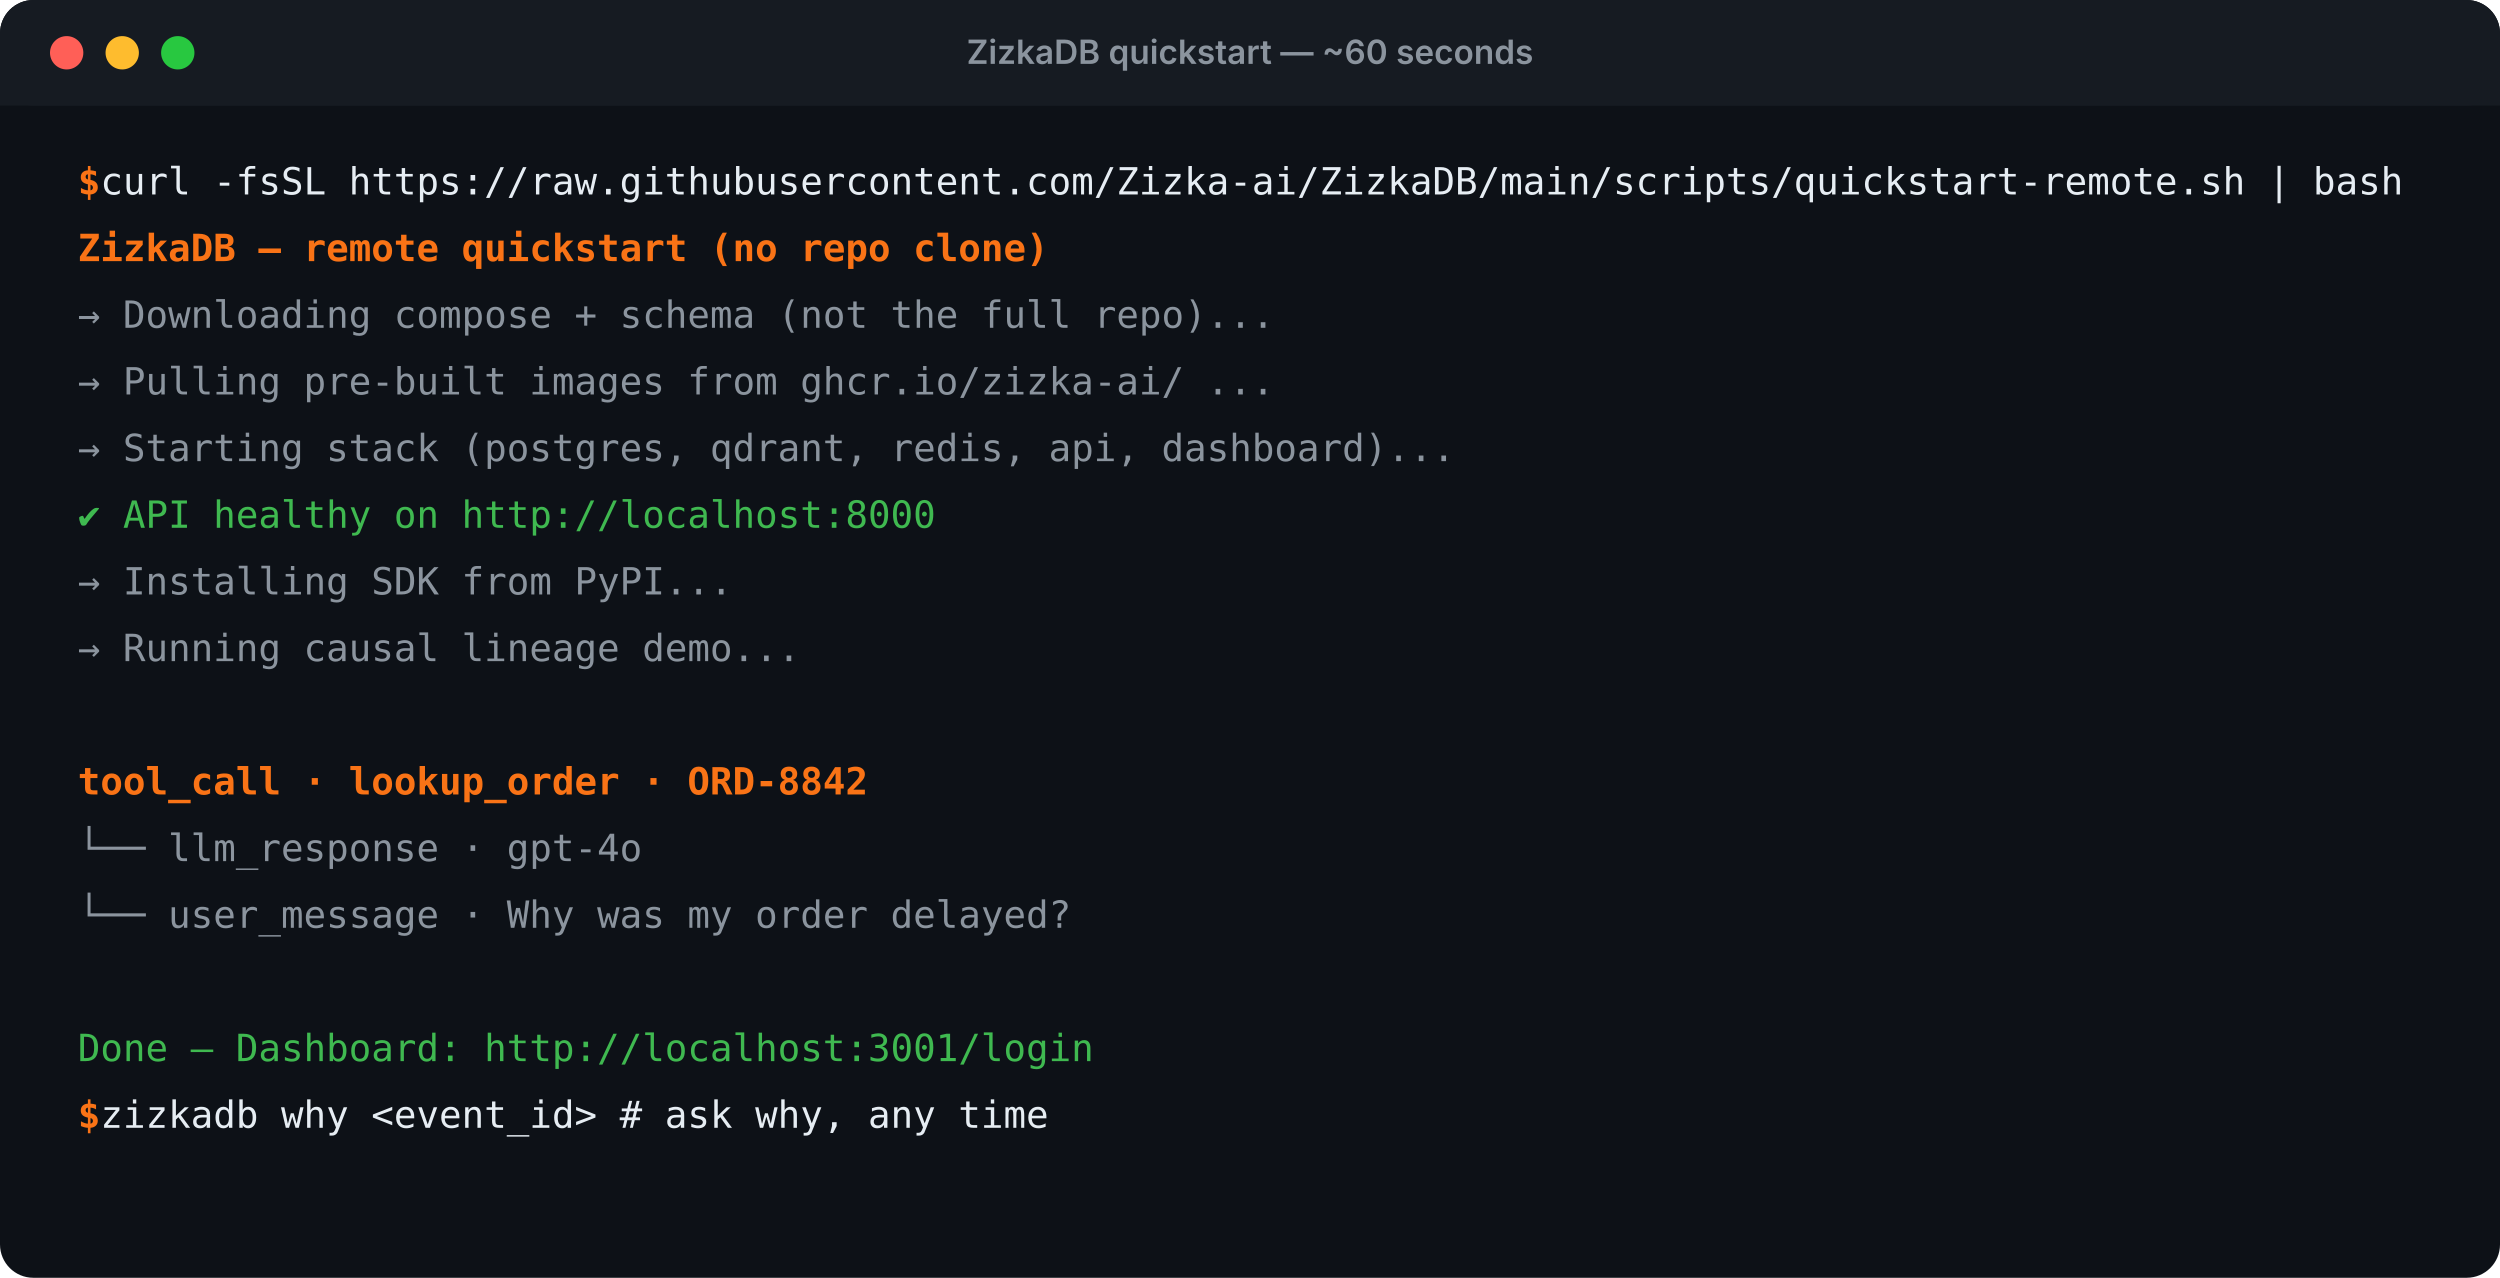
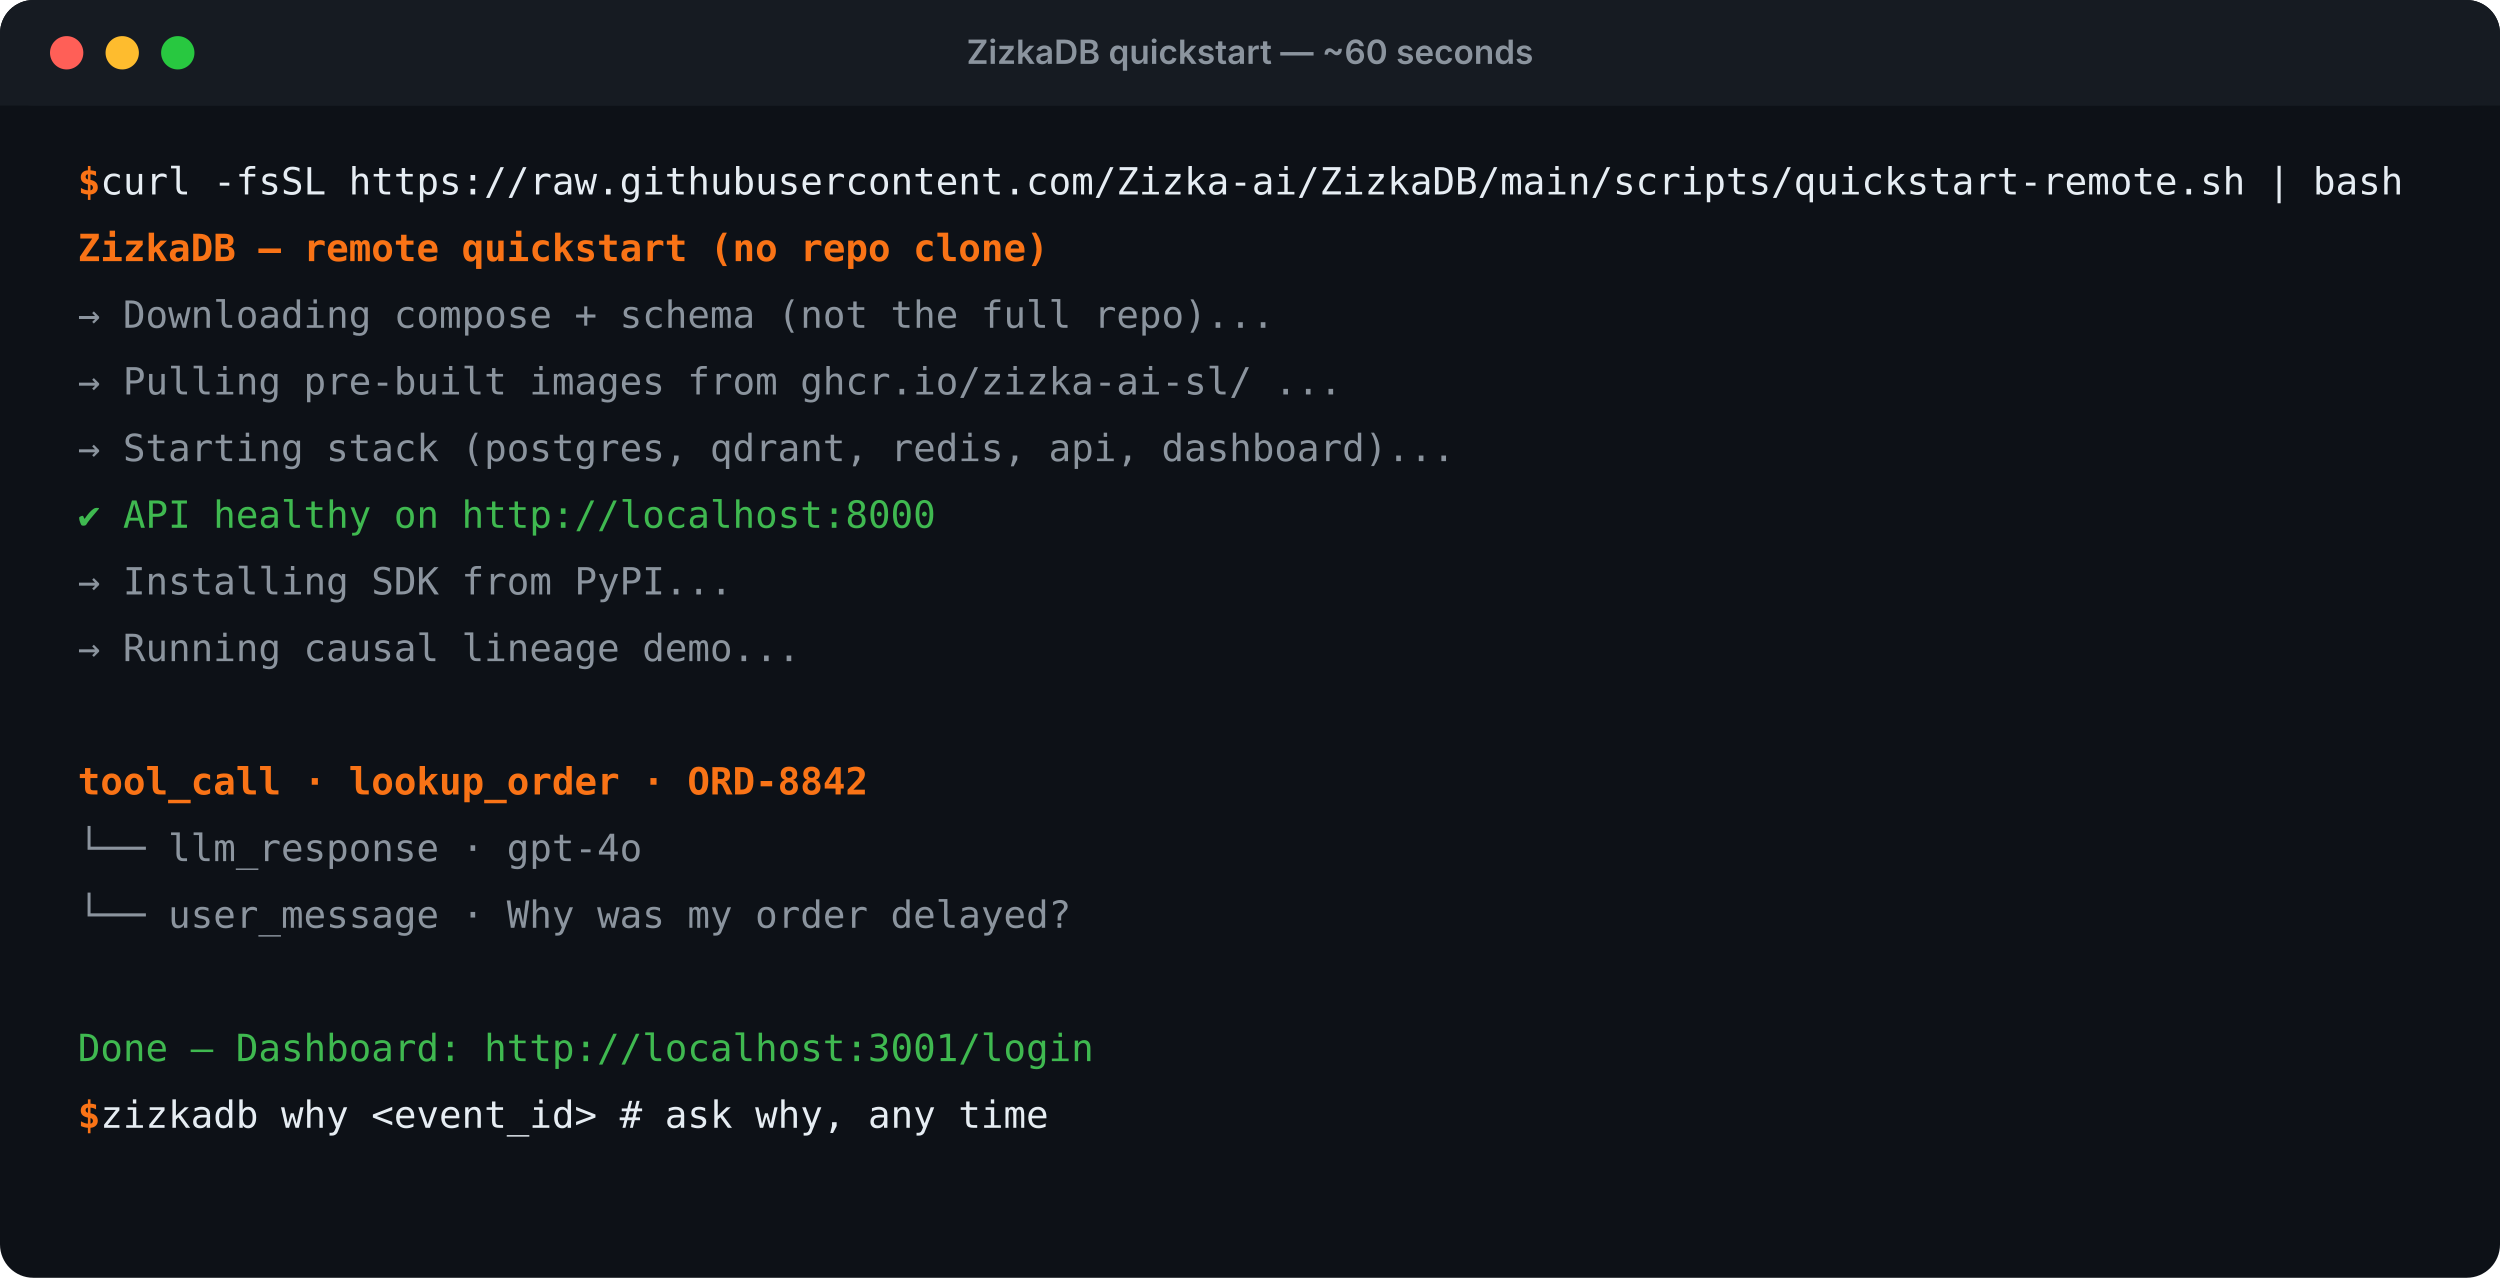
<svg xmlns="http://www.w3.org/2000/svg" viewBox="0 0 900 460" width="900" height="460" role="img" aria-label="Terminal animation: install ZizkaDB with one curl command, the stack starts, and the demo prints a causal chain in about 60 seconds">
  <style>
text{font:13.5px ui-monospace,SFMono-Regular,Menlo,Consolas,monospace;white-space:pre}
.cmd{fill:#e6edf3} .p{fill:#f97316;font-weight:700} .out{fill:#8b949e} .ok{fill:#3fb950} .acc{fill:#f97316;font-weight:600}
.title{font:600 12px ui-sans-serif,-apple-system,Segoe UI,sans-serif;fill:#8b949e}
@keyframes k0{0%,2.78%{clip-path:inset(0 100% 0 0)}13.89%,94.44%{clip-path:inset(0 0 0 0)}100%{clip-path:inset(0 100% 0 0)}}
.l0{animation:k0 18.0s linear infinite;clip-path:inset(0 100% 0 0)}
@keyframes k1{0%,14.44%{clip-path:inset(0 100% 0 0)}15.28%,94.44%{clip-path:inset(0 0 0 0)}100%{clip-path:inset(0 100% 0 0)}}
.l1{animation:k1 18.0s linear infinite;clip-path:inset(0 100% 0 0)}
@keyframes k2{0%,17.78%{clip-path:inset(0 100% 0 0)}18.61%,94.44%{clip-path:inset(0 0 0 0)}100%{clip-path:inset(0 100% 0 0)}}
.l2{animation:k2 18.0s linear infinite;clip-path:inset(0 100% 0 0)}
@keyframes k3{0%,21.67%{clip-path:inset(0 100% 0 0)}22.50%,94.44%{clip-path:inset(0 0 0 0)}100%{clip-path:inset(0 100% 0 0)}}
.l3{animation:k3 18.0s linear infinite;clip-path:inset(0 100% 0 0)}
@keyframes k4{0%,26.67%{clip-path:inset(0 100% 0 0)}27.50%,94.44%{clip-path:inset(0 0 0 0)}100%{clip-path:inset(0 100% 0 0)}}
.l4{animation:k4 18.0s linear infinite;clip-path:inset(0 100% 0 0)}
@keyframes k5{0%,32.22%{clip-path:inset(0 100% 0 0)}33.06%,94.44%{clip-path:inset(0 0 0 0)}100%{clip-path:inset(0 100% 0 0)}}
.l5{animation:k5 18.0s linear infinite;clip-path:inset(0 100% 0 0)}
@keyframes k6{0%,35.56%{clip-path:inset(0 100% 0 0)}36.39%,94.44%{clip-path:inset(0 0 0 0)}100%{clip-path:inset(0 100% 0 0)}}
.l6{animation:k6 18.0s linear infinite;clip-path:inset(0 100% 0 0)}
@keyframes k7{0%,38.89%{clip-path:inset(0 100% 0 0)}39.72%,94.44%{clip-path:inset(0 0 0 0)}100%{clip-path:inset(0 100% 0 0)}}
.l7{animation:k7 18.0s linear infinite;clip-path:inset(0 100% 0 0)}
@keyframes k9{0%,43.33%{clip-path:inset(0 100% 0 0)}44.17%,94.44%{clip-path:inset(0 0 0 0)}100%{clip-path:inset(0 100% 0 0)}}
.l9{animation:k9 18.0s linear infinite;clip-path:inset(0 100% 0 0)}
@keyframes k10{0%,46.11%{clip-path:inset(0 100% 0 0)}46.94%,94.44%{clip-path:inset(0 0 0 0)}100%{clip-path:inset(0 100% 0 0)}}
.l10{animation:k10 18.0s linear infinite;clip-path:inset(0 100% 0 0)}
@keyframes k11{0%,48.89%{clip-path:inset(0 100% 0 0)}49.72%,94.44%{clip-path:inset(0 0 0 0)}100%{clip-path:inset(0 100% 0 0)}}
.l11{animation:k11 18.0s linear infinite;clip-path:inset(0 100% 0 0)}
@keyframes k13{0%,53.33%{clip-path:inset(0 100% 0 0)}54.17%,94.44%{clip-path:inset(0 0 0 0)}100%{clip-path:inset(0 100% 0 0)}}
.l13{animation:k13 18.0s linear infinite;clip-path:inset(0 100% 0 0)}
@keyframes k14{0%,58.89%{clip-path:inset(0 100% 0 0)}67.44%,94.44%{clip-path:inset(0 0 0 0)}100%{clip-path:inset(0 100% 0 0)}}
.l14{animation:k14 18.0s linear infinite;clip-path:inset(0 100% 0 0)}
</style>
  <rect width="900" height="460" rx="12" fill="#0d1117" />
  <rect width="900" height="38" rx="12" fill="#161b22" />
  <rect y="26" width="900" height="12" fill="#161b22" />
  <circle cx="24" cy="19" r="6" fill="#ff5f57" />
  <circle cx="44" cy="19" r="6" fill="#febc2e" />
  <circle cx="64" cy="19" r="6" fill="#28c840" />
  <text class="title" x="450.0" y="23" text-anchor="middle">ZizkaDB quickstart — ~60 seconds</text>
  <text class="l0 cmd" x="28" y="70">
    <tspan class="p">$ </tspan>curl -fsSL https://raw.githubusercontent.com/Zizka-ai/ZizkaDB/main/scripts/quickstart-remote.sh | bash</text>
  <text class="l1 acc" x="28" y="94">  ZizkaDB — remote quickstart (no repo clone)</text>
  <text class="l2 out" x="28" y="118">→ Downloading compose + schema (not the full repo)...</text>
-   <text class="l3 out" x="28" y="142">→ Pulling pre-built images from ghcr.io/zizka-ai/ ...</text>
+   <text class="l3 out" x="28" y="142">→ Pulling pre-built images from ghcr.io/zizka-ai-sl/ ...</text>
  <text class="l4 out" x="28" y="166">→ Starting stack (postgres, qdrant, redis, api, dashboard)...</text>
  <text class="l5 ok" x="28" y="190">✔ API healthy on http://localhost:8000</text>
  <text class="l6 out" x="28" y="214">→ Installing SDK from PyPI...</text>
  <text class="l7 out" x="28" y="238">→ Running causal lineage demo...</text>
  <text class="l9 acc" x="28" y="286">tool_call · lookup_order · ORD-8842</text>
  <text class="l10 out" x="28" y="310">  └── llm_response · gpt-4o</text>
  <text class="l11 out" x="28" y="334">        └── user_message · Why was my order delayed?</text>
  <text class="l13 ok" x="28" y="382">  Done — Dashboard: http://localhost:3001/login</text>
  <text class="l14 cmd" x="28" y="406">
    <tspan class="p">$ </tspan>zizkadb why &lt;event_id&gt;   # ask why, any time</text>
</svg>
